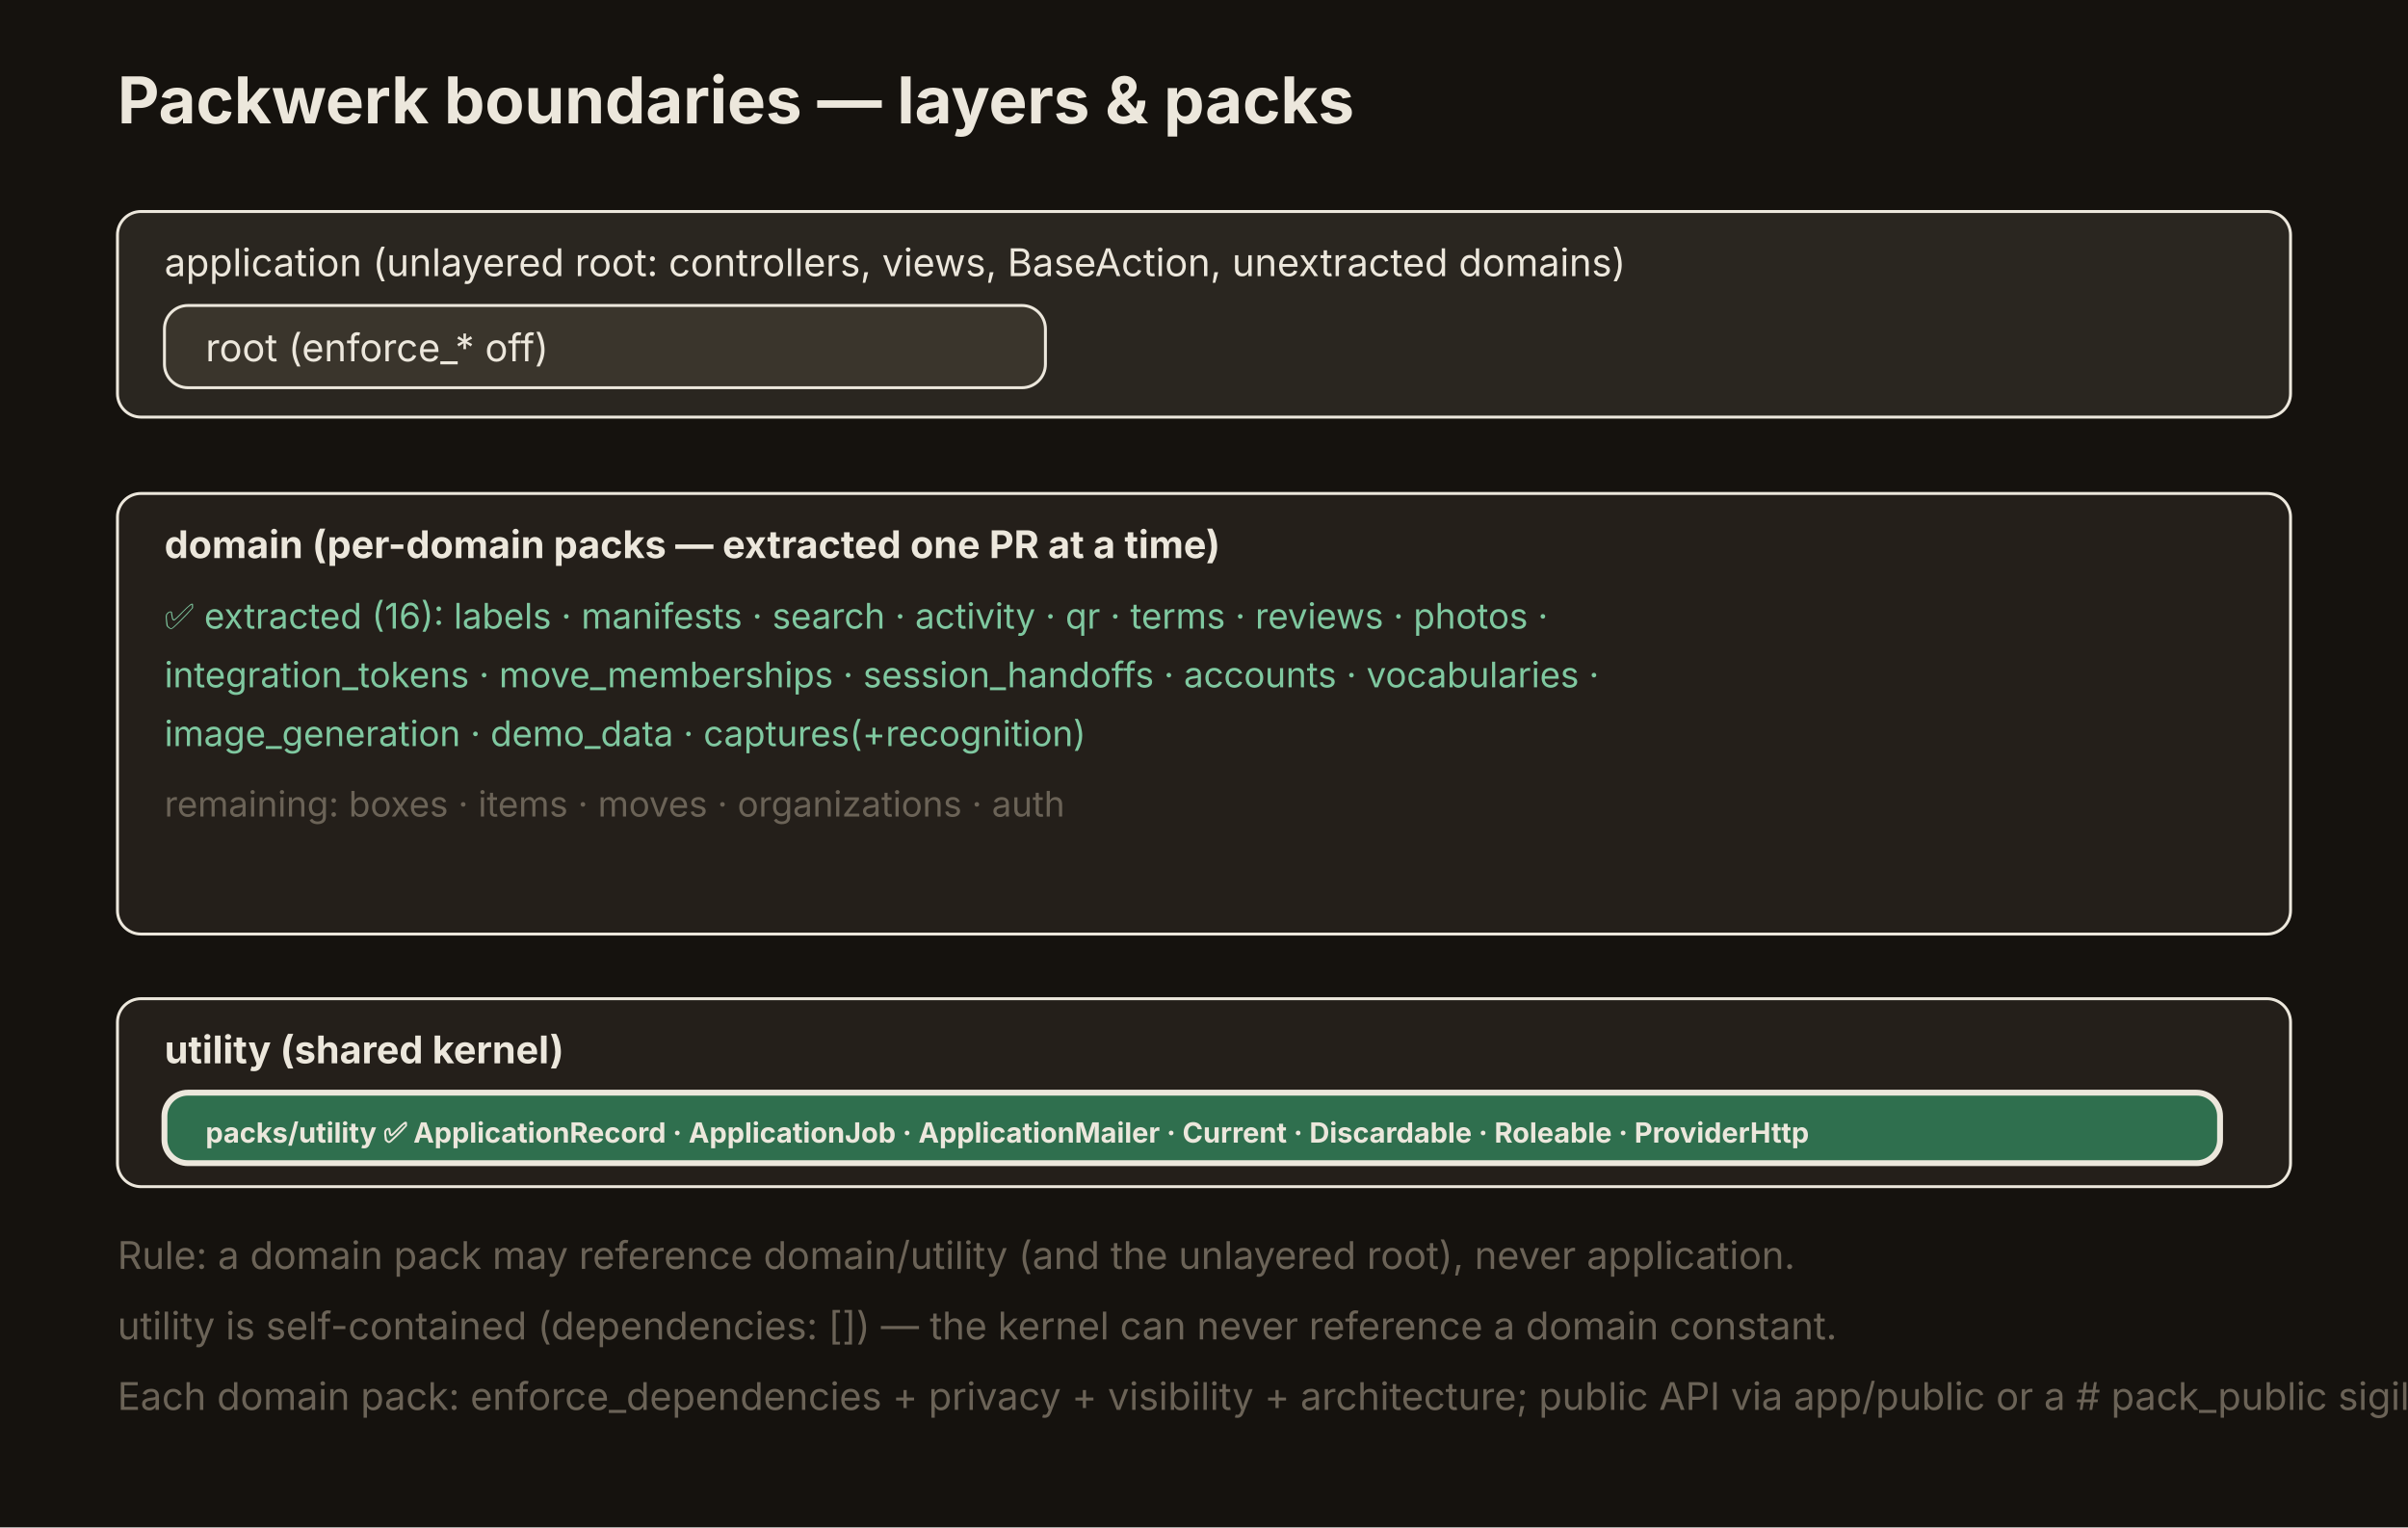
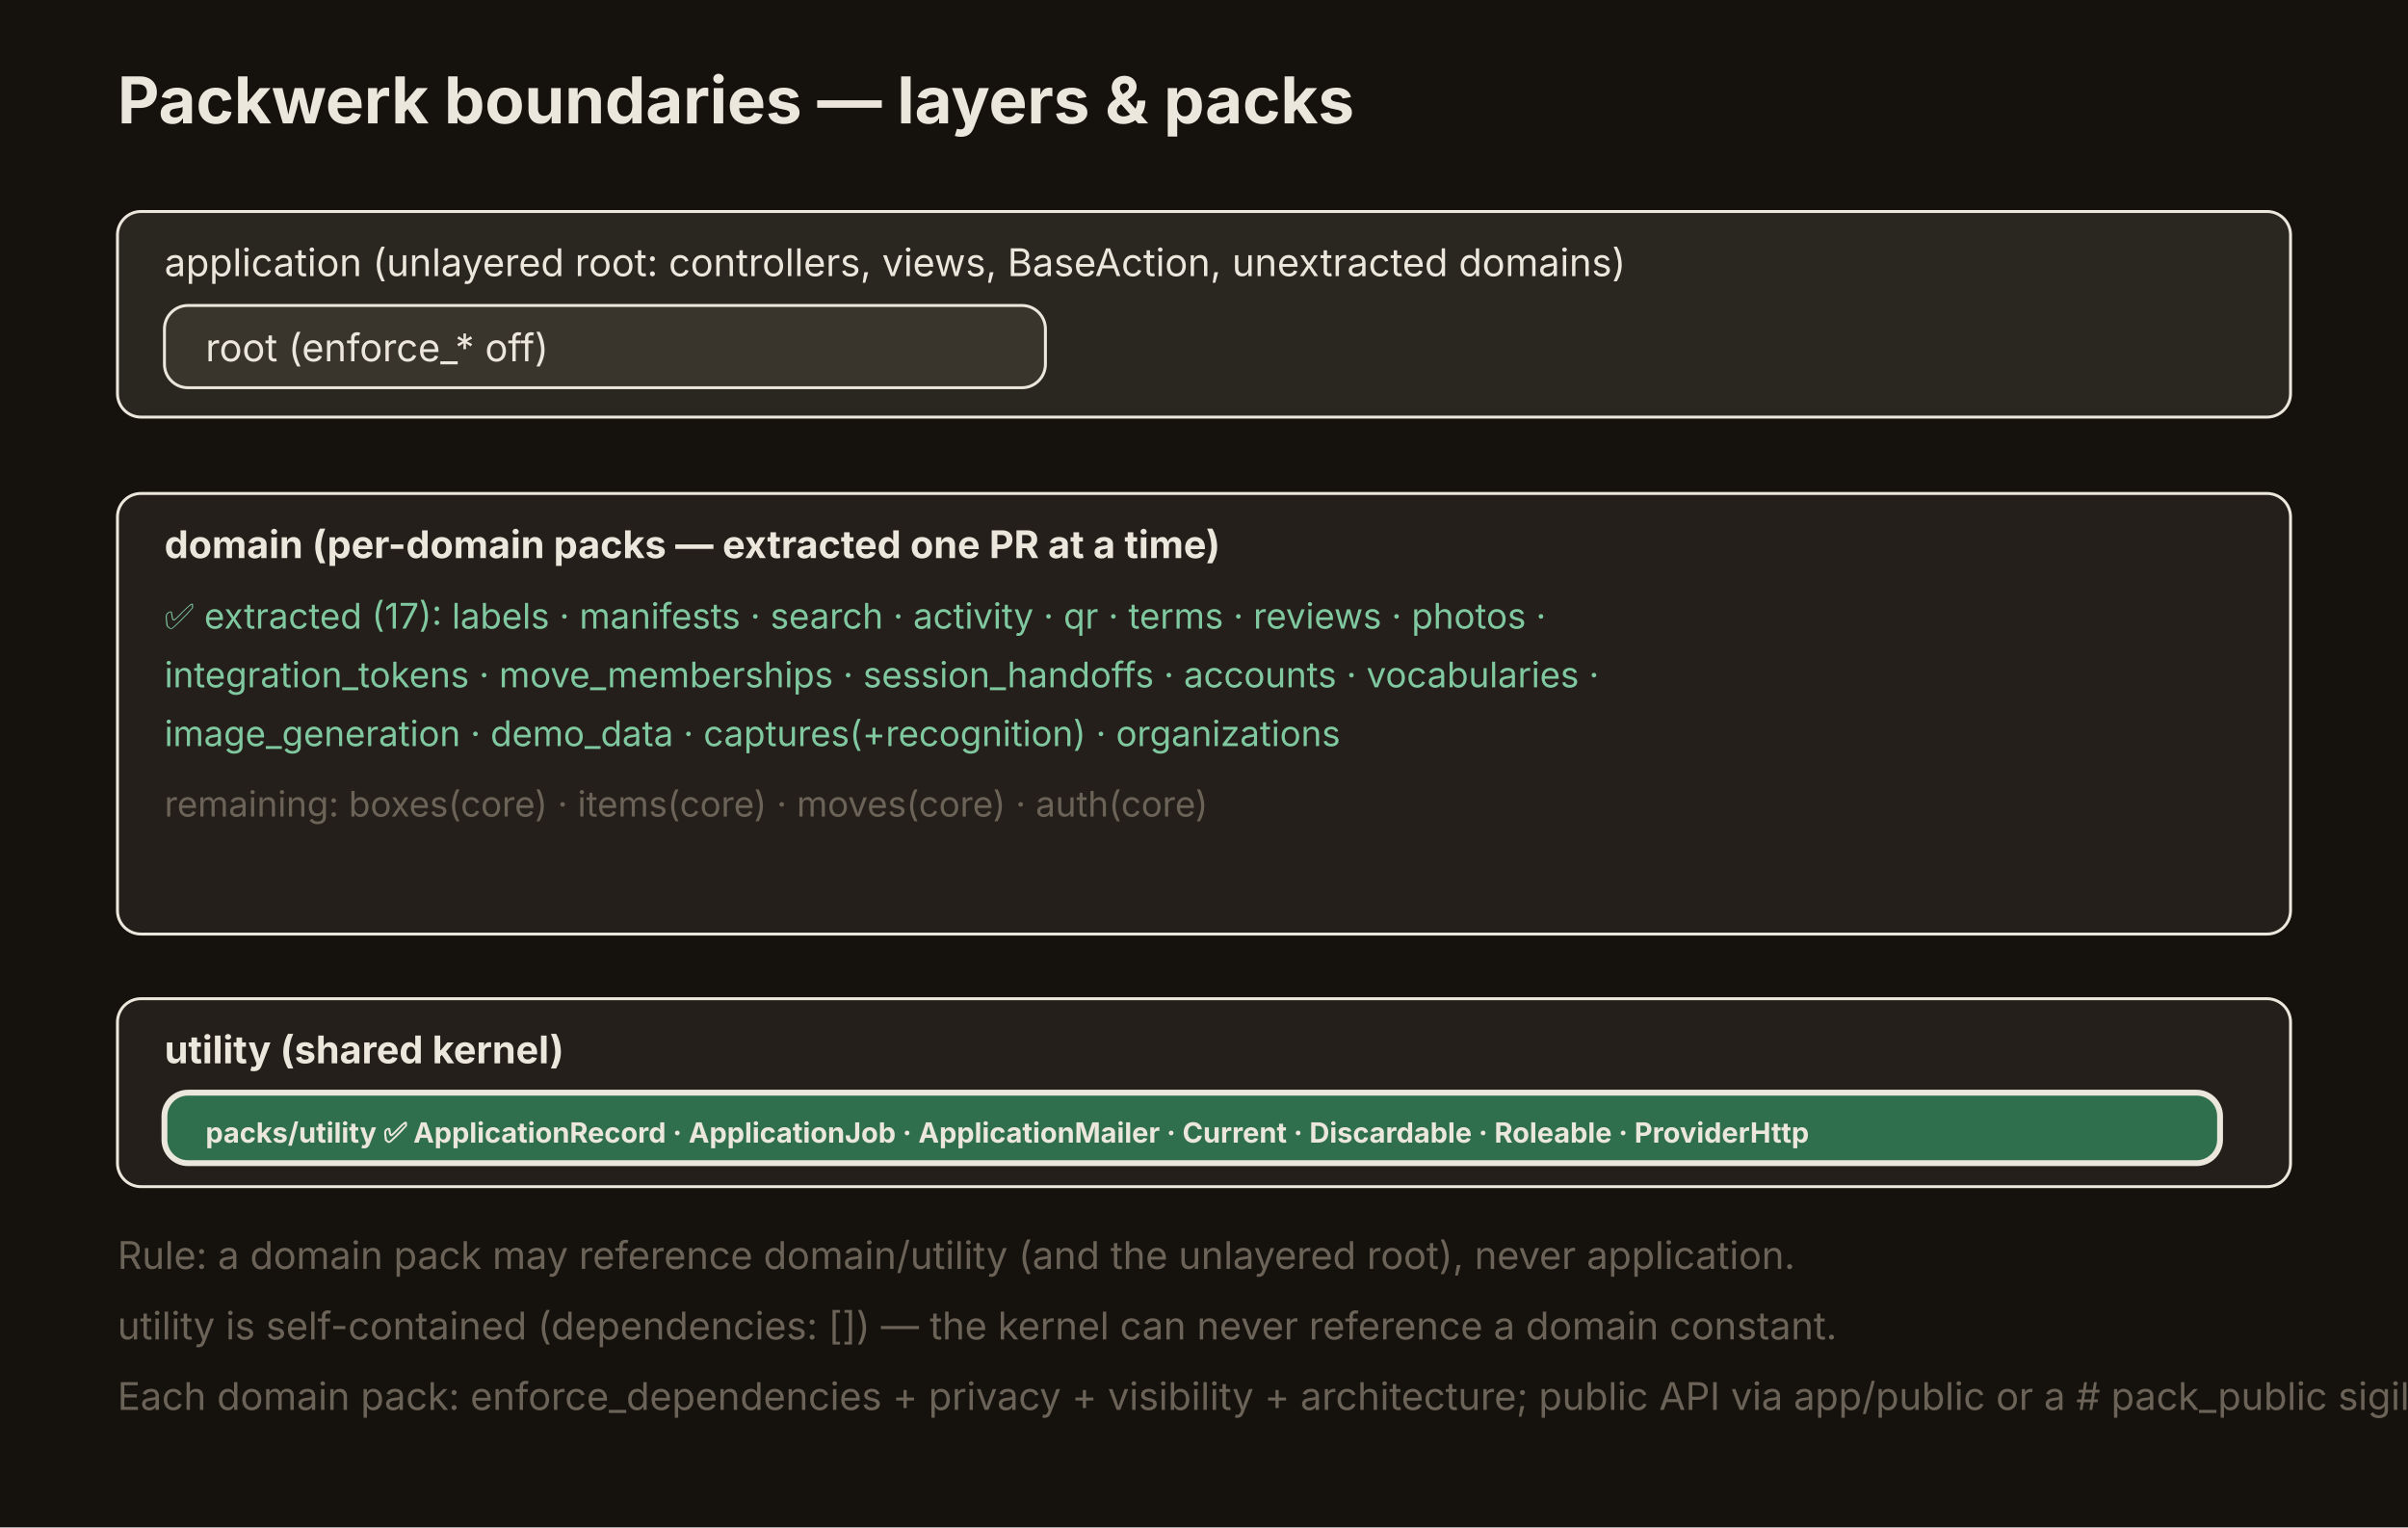
<svg xmlns="http://www.w3.org/2000/svg" width="820" height="520" viewBox="0 0 820 520">
  <rect x="0" y="0" width="820" height="520" rx="0" fill="#15120E" stroke="#15120E" stroke-width="0" />
  <text x="40" y="42" font-family="Inter,sans-serif" font-size="22" font-weight="bold" fill="#ECE7DC">Packwerk boundaries — layers &amp; packs</text>
  <rect x="40" y="72" width="740" height="70" rx="8" fill="#2A2620" stroke="#ECE7DC" stroke-width="1" />
  <text x="56" y="94" font-family="Inter,sans-serif" font-size="13" font-weight="normal" fill="#ECE7DC">application  (unlayered root: controllers, views, BaseAction, unextracted domains)</text>
  <rect x="56" y="104" width="300" height="28" rx="8" fill="#3A352C" stroke="#ECE7DC" stroke-width="1" />
  <text x="70" y="123" font-family="Inter,sans-serif" font-size="13" font-weight="normal" fill="#ECE7DC">root  (enforce_* off)</text>
  <rect x="40" y="168" width="740" height="150" rx="8" fill="#241F1A" stroke="#ECE7DC" stroke-width="1" />
  <text x="56" y="190" font-family="Inter,sans-serif" font-size="13" font-weight="bold" fill="#ECE7DC">domain  (per-domain packs — extracted one PR at a time)</text>
-   <text x="56" y="214" font-family="Inter,sans-serif" font-size="12" font-weight="normal" fill="#7FC8A0">✅ extracted (16): labels · manifests · search · activity · qr · terms · reviews · photos ·</text>
+   <text x="56" y="214" font-family="Inter,sans-serif" font-size="12" font-weight="normal" fill="#7FC8A0">✅ extracted (17): labels · manifests · search · activity · qr · terms · reviews · photos ·</text>
  <text x="56" y="234" font-family="Inter,sans-serif" font-size="12" font-weight="normal" fill="#7FC8A0">integration_tokens · move_memberships · session_handoffs · accounts · vocabularies ·</text>
-   <text x="56" y="254" font-family="Inter,sans-serif" font-size="12" font-weight="normal" fill="#7FC8A0">image_generation · demo_data · captures(+recognition)</text>
-   <text x="56" y="278" font-family="Inter,sans-serif" font-size="12" font-weight="normal" fill="#6B6357">remaining: boxes · items · moves · organizations · auth</text>
+   <text x="56" y="254" font-family="Inter,sans-serif" font-size="12" font-weight="normal" fill="#7FC8A0">image_generation · demo_data · captures(+recognition) · organizations</text>
+   <text x="56" y="278" font-family="Inter,sans-serif" font-size="12" font-weight="normal" fill="#6B6357">remaining: boxes(core) · items(core) · moves(core) · auth(core)</text>
  <rect x="40" y="340" width="740" height="64" rx="8" fill="#241F1A" stroke="#ECE7DC" stroke-width="1" />
  <text x="56" y="362" font-family="Inter,sans-serif" font-size="13" font-weight="bold" fill="#ECE7DC">utility  (shared kernel)</text>
  <rect x="56" y="372" width="700" height="24" rx="8" fill="#2F6F4E" stroke="#ECE7DC" stroke-width="2" />
  <text x="70" y="389" font-family="Inter,sans-serif" font-size="9.5" font-weight="bold" fill="#ECE7DC">packs/utility ✅  ApplicationRecord · ApplicationJob · ApplicationMailer · Current · Discardable · Roleable · ProviderHttp</text>
  <text x="40" y="432" font-family="Inter,sans-serif" font-size="13" font-weight="normal" fill="#6B6357">Rule: a domain pack may reference domain/utility (and the unlayered root), never application.</text>
  <text x="40" y="456" font-family="Inter,sans-serif" font-size="13" font-weight="normal" fill="#6B6357">utility is self-contained (dependencies: []) — the kernel can never reference a domain constant.</text>
  <text x="40" y="480" font-family="Inter,sans-serif" font-size="13" font-weight="normal" fill="#6B6357">Each domain pack: enforce_dependencies + privacy + visibility + architecture; public API via app/public or a # pack_public sigil.</text>
</svg>
